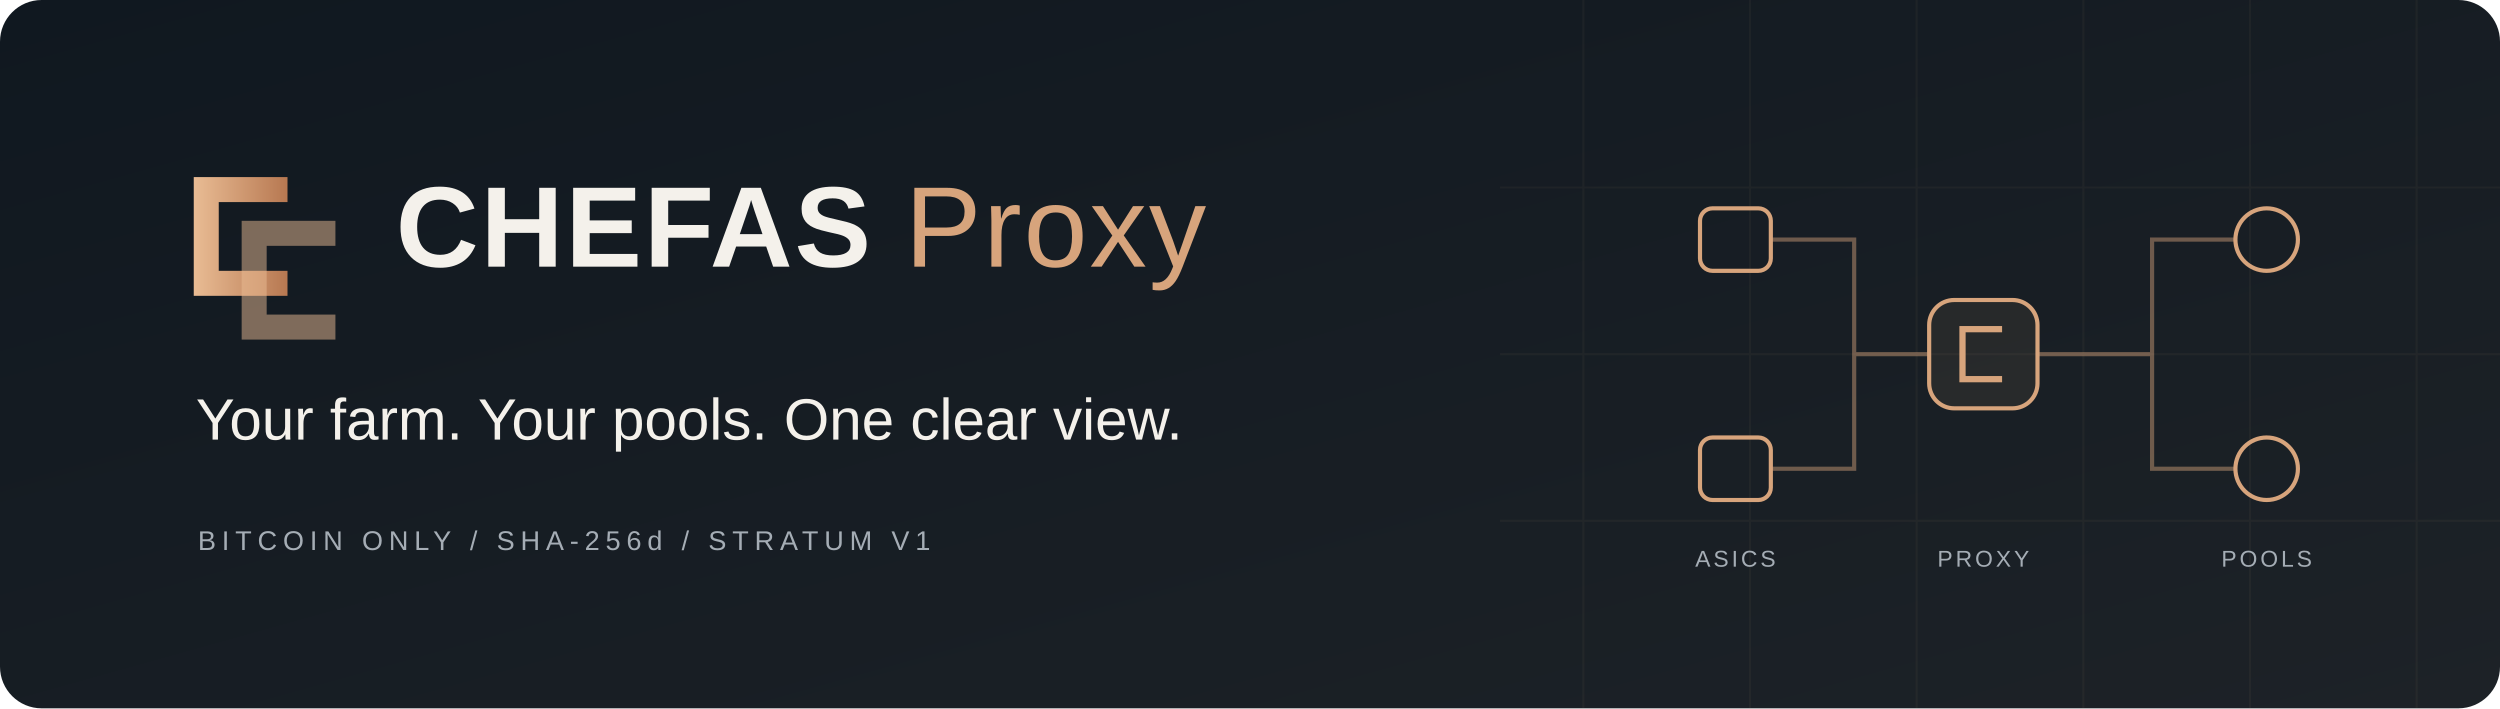
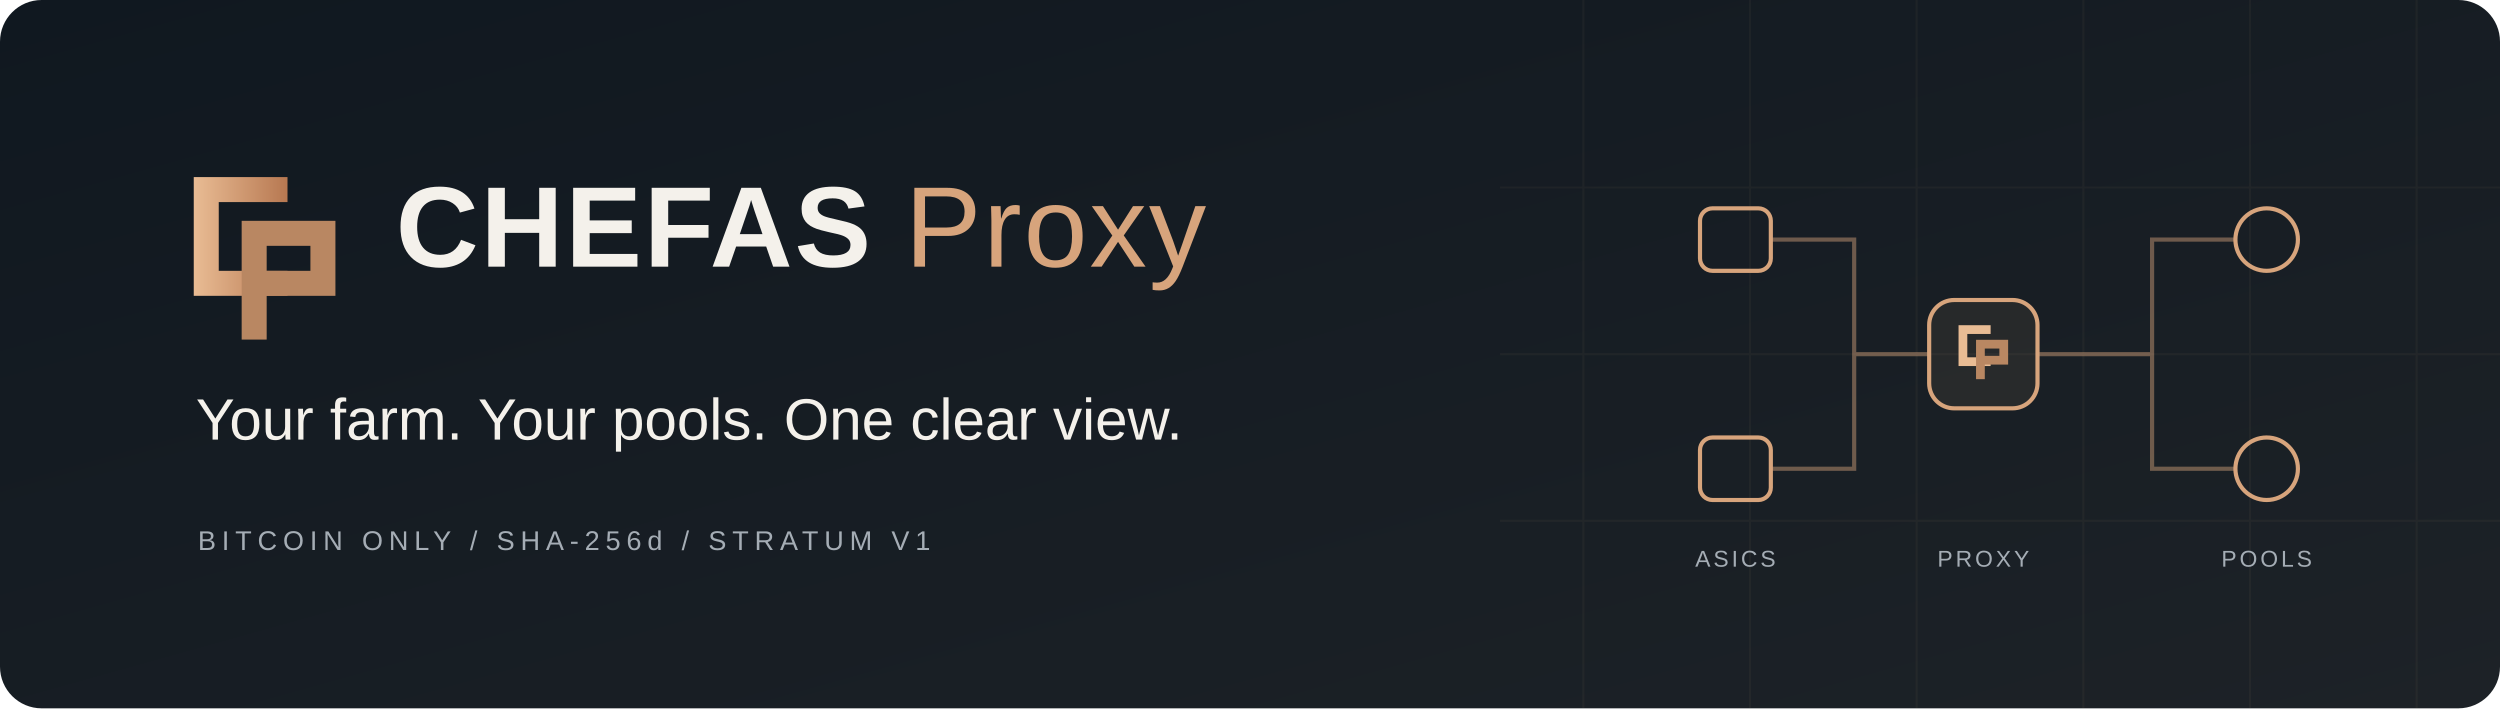
<svg xmlns="http://www.w3.org/2000/svg" width="1200" height="340" viewBox="0 0 1200 340" role="img" aria-labelledby="title desc">
  <defs>
    <linearGradient id="bg" x2="1" y2="1">
      <stop stop-color="#101820" />
      <stop offset="1" stop-color="#1d2227" />
    </linearGradient>
    <linearGradient id="copper">
      <stop stop-color="#e9bc94" />
      <stop offset="1" stop-color="#b77851" />
    </linearGradient>
  </defs>
  <rect width="1200" height="340" rx="20" fill="url(#bg)" />
  <path d="M760 0v340M840 0v340M920 0v340M1000 0v340M1080 0v340M1160 0v340M720 90h480M720 170h480M720 250h480" stroke="#e9bc94" stroke-opacity=".045" />
  <path d="M93 85h45v12h-33v33h33v12H93z" fill="url(#copper)" />
-   <path d="M116 106h45v12h-33v33h33v12h-45z" fill="#e9bc94" opacity=".5" />
+   <path d="M116 106h45v36h-33v21h-12z M128 118v12h21v-12z" fill="#b98762" fill-rule="evenodd" />
  <text x="190" y="128" fill="#f4f1eb" font-family="Segoe UI,Arial,sans-serif" font-size="55" font-weight="650" letter-spacing="1">CHEFAS <tspan fill="#d7a47c" font-weight="350">Proxy</tspan>
  </text>
  <text x="94" y="211" fill="#f4f1eb" font-family="Segoe UI,Arial,sans-serif" font-size="28">Your farm. Your pools. One clear view.</text>
  <text x="95" y="264" fill="#a5adb5" font-family="Segoe UI,Arial,sans-serif" font-size="13" letter-spacing="2.8">BITCOIN ONLY  /  SHA-256d  /  STRATUM V1</text>
  <g fill="none" stroke="#d7a47c" stroke-width="2">
    <path d="M850 115h40v55h36M850 225h40v-55M978 170h55v-55h40M1033 170v55h40" stroke-opacity=".45" />
    <rect x="816" y="100" width="34" height="30" rx="6" />
    <rect x="816" y="210" width="34" height="30" rx="6" />
    <rect x="926" y="144" width="52" height="52" rx="12" fill="#d7a47c" fill-opacity=".08" />
    <circle cx="1088" cy="115" r="15" />
    <circle cx="1088" cy="225" r="15" />
-     <path d="M961 158h-19v24h19" stroke-width="3" />
+     <g transform="translate(938 154) scale(.35)" stroke="none">
+       <path d="M6 6h44v12H18v32h32v12H6z" fill="#e9bc94" />
+       <path d="M30 26h44v34H42v20H30z M42 38v10h20V38z" fill="#b98762" fill-rule="evenodd" />
+     </g>
  </g>
  <g fill="#a5adb5" font-family="Segoe UI,Arial,sans-serif" font-size="11" text-anchor="middle" letter-spacing="1.4">
    <text x="833" y="272">ASICS</text>
    <text x="952" y="272">PROXY</text>
    <text x="1088" y="272">POOLS</text>
  </g>
</svg>
